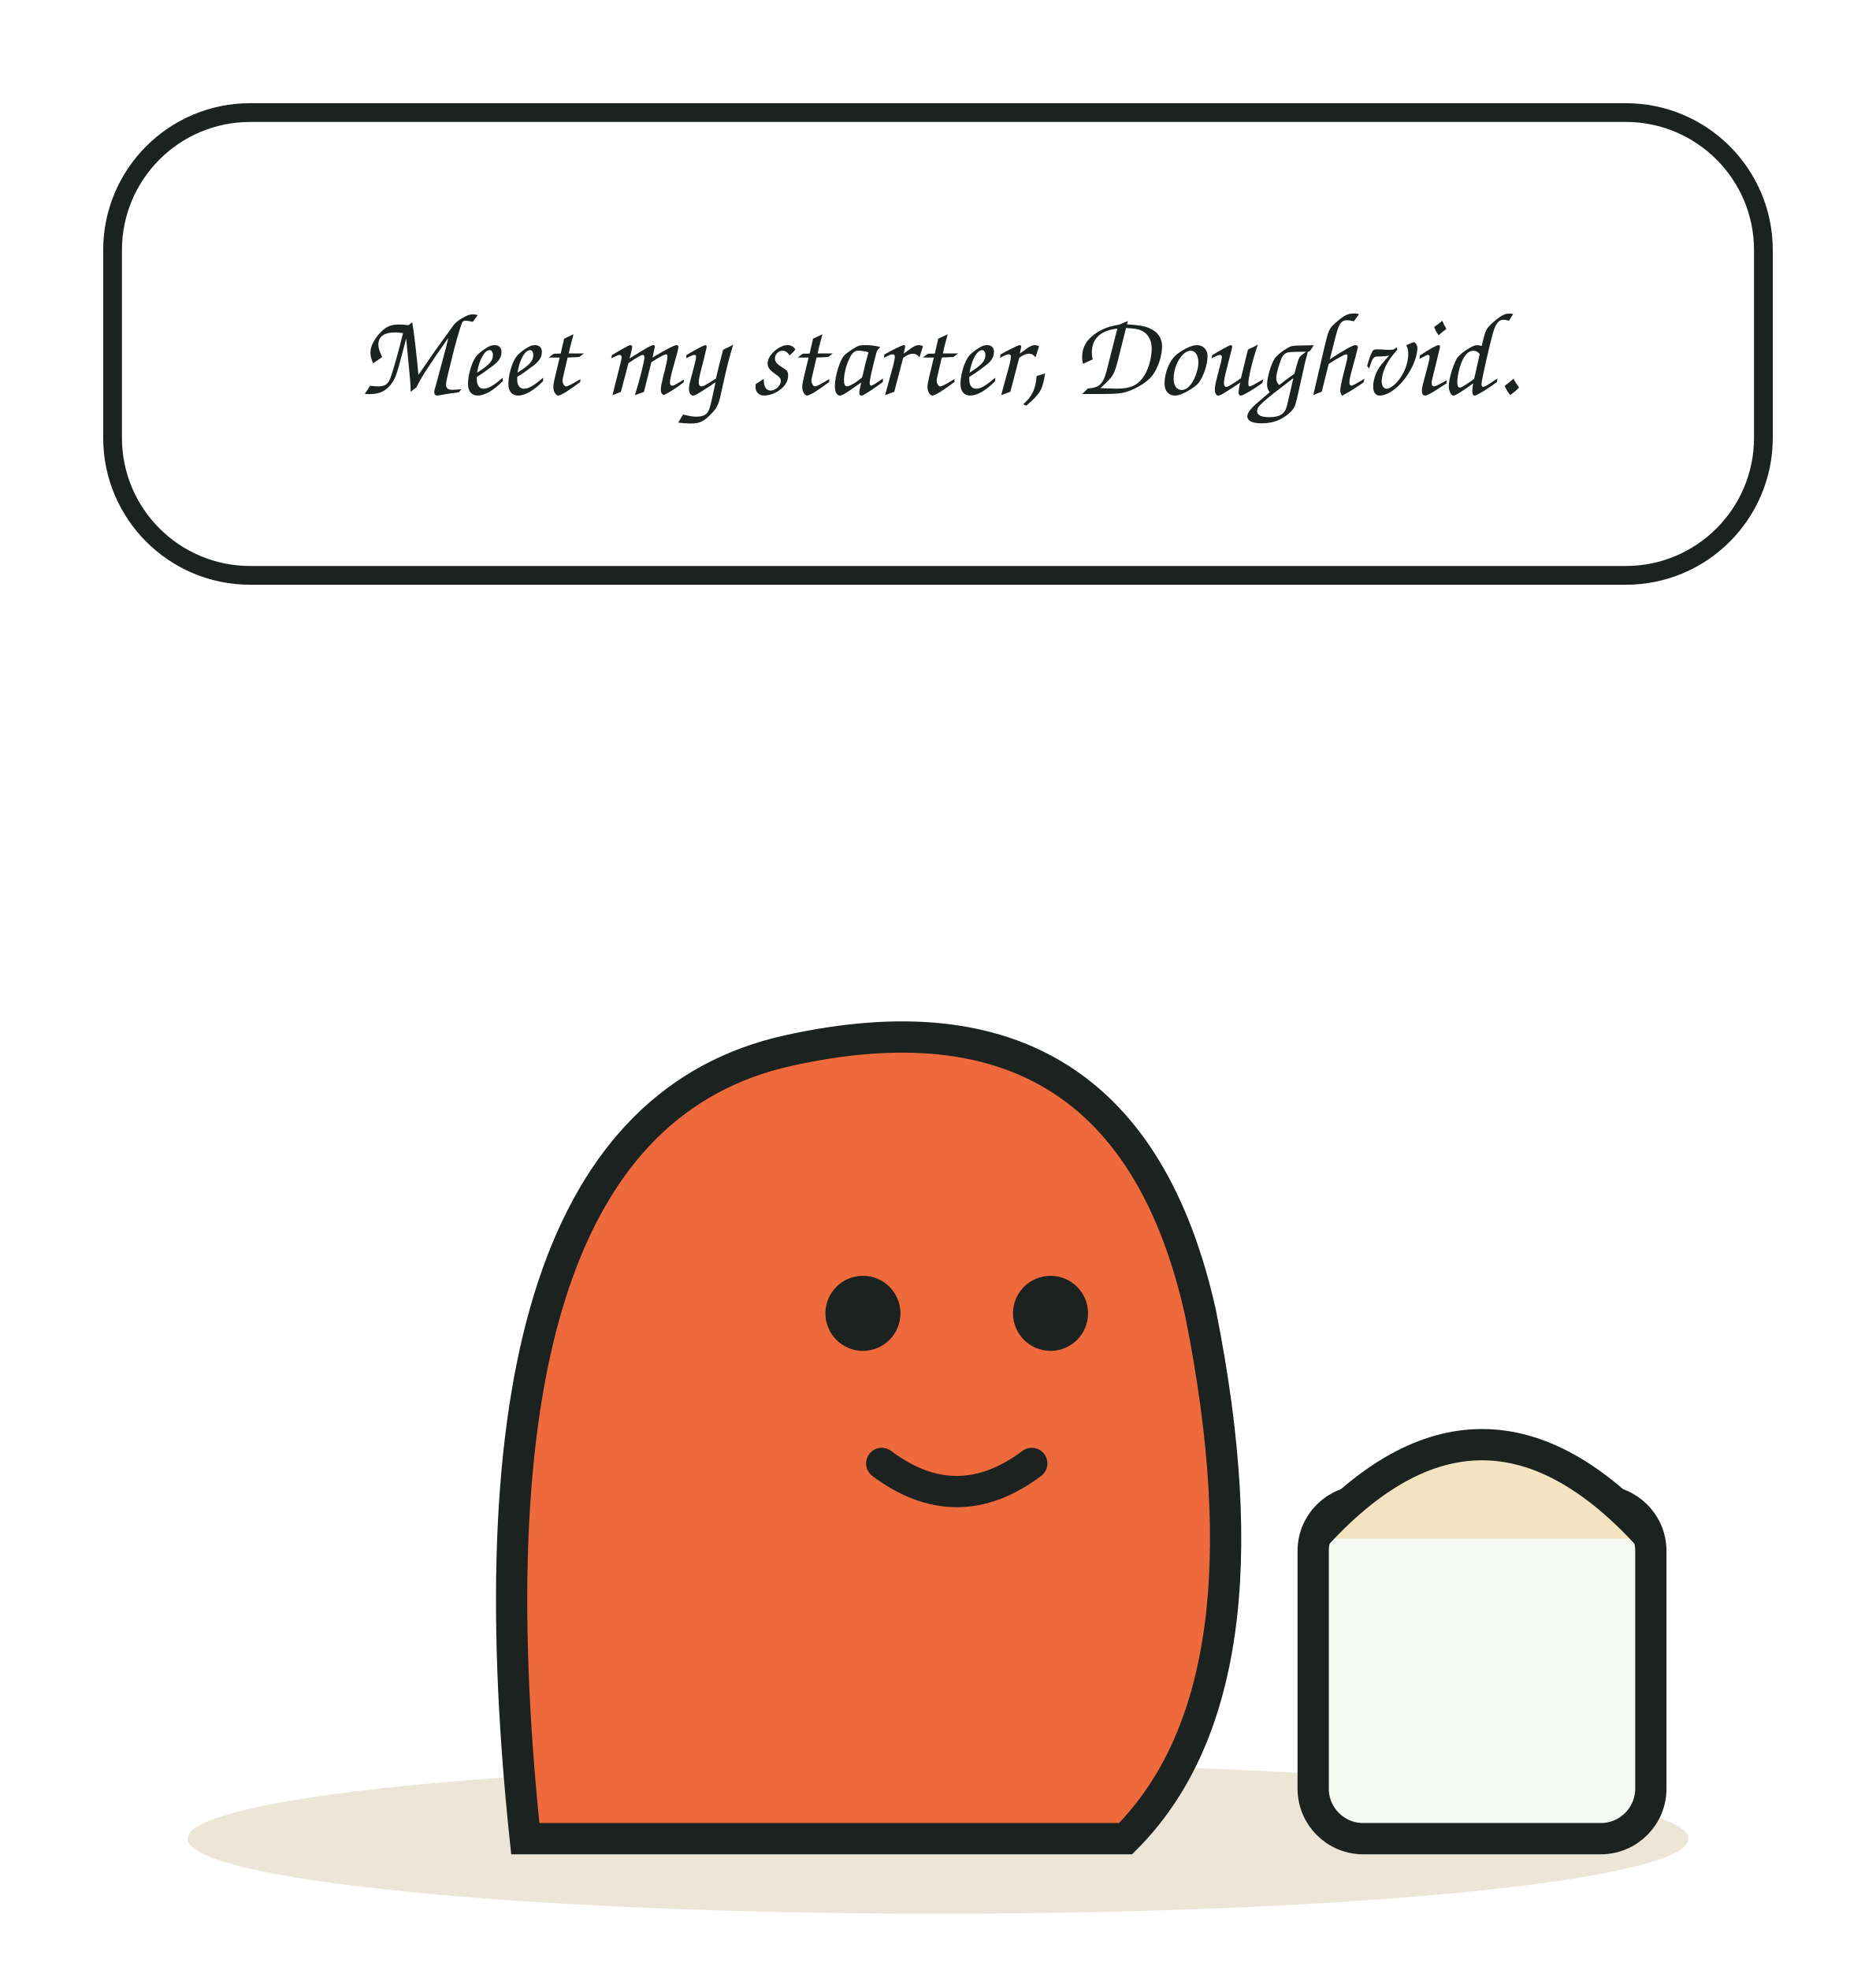
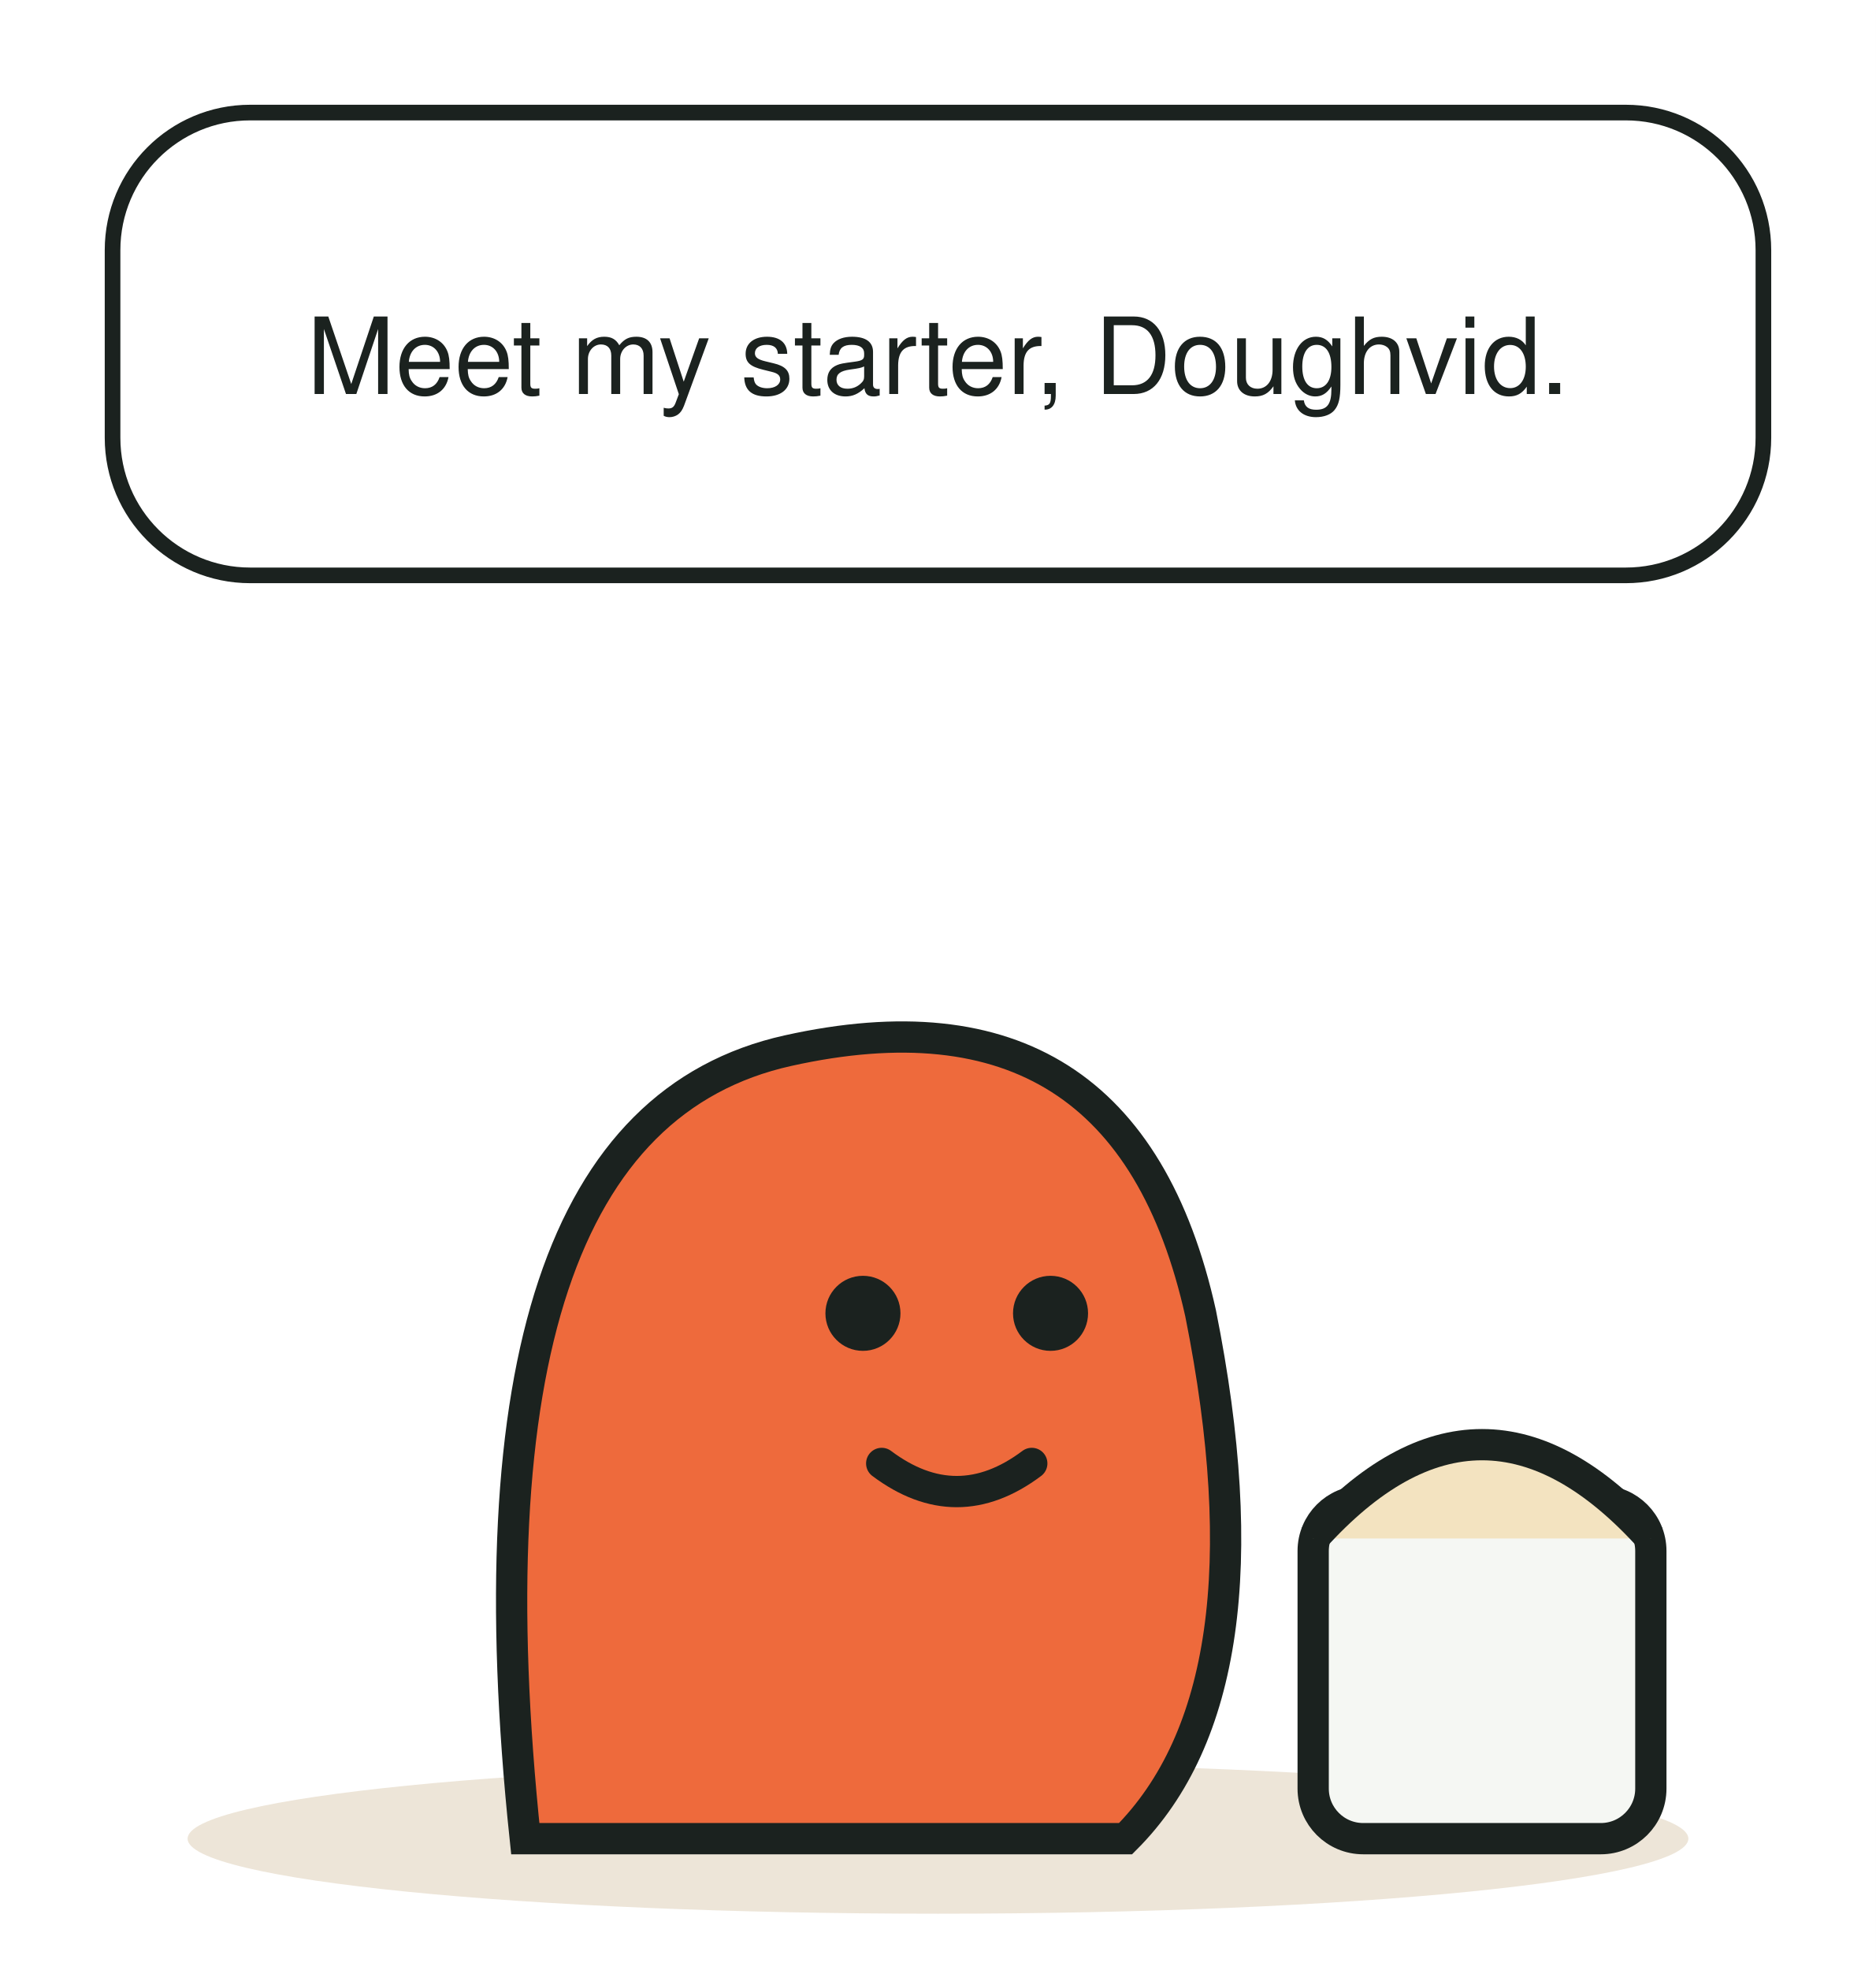
<svg xmlns="http://www.w3.org/2000/svg" viewBox="0 0 300 315">
  <rect width="300" height="315" fill="#fff" />
-   <rect x="18" y="18" width="264" height="74" rx="22" fill="#fff" stroke="#1B221F" stroke-width="3" />
-   <text x="150" y="63" text-anchor="middle" font-family="Bradley Hand, Segoe Print, Comic Sans MS, cursive" font-size="19" fill="#1B221F">Meet my starter, Doughvid.</text>
+   <rect x="18" y="18" width="264" height="74" rx="22" fill="#fff" stroke="#1B221F" stroke-width="2.5" />
+   <text x="150" y="63" text-anchor="middle" font-family="Helvetica, Arial, sans-serif" font-size="17" fill="#1B221F">Meet my starter, Doughvid.</text>
  <ellipse cx="150" cy="294" rx="120" ry="12" fill="#EDE5D8" />
  <path d="M84 294 Q72 180 126 168 Q180 156 192 210 Q204 270 180 294 Z" fill="#EE6A3C" stroke="#1B221F" stroke-width="5" />
  <circle cx="138" cy="210" r="6" fill="#1B221F" />
  <circle cx="168" cy="210" r="6" fill="#1B221F" />
  <path d="M141 234 Q153 243 165 234" fill="none" stroke="#1B221F" stroke-width="5" stroke-linecap="round" />
  <rect x="210" y="240" width="54" height="54" rx="8" fill="#F5F7F3" stroke="#1B221F" stroke-width="5" />
  <path d="M210 246 Q237 216 264 246" fill="#F3E3C0" stroke="#1B221F" stroke-width="5" />
</svg>
